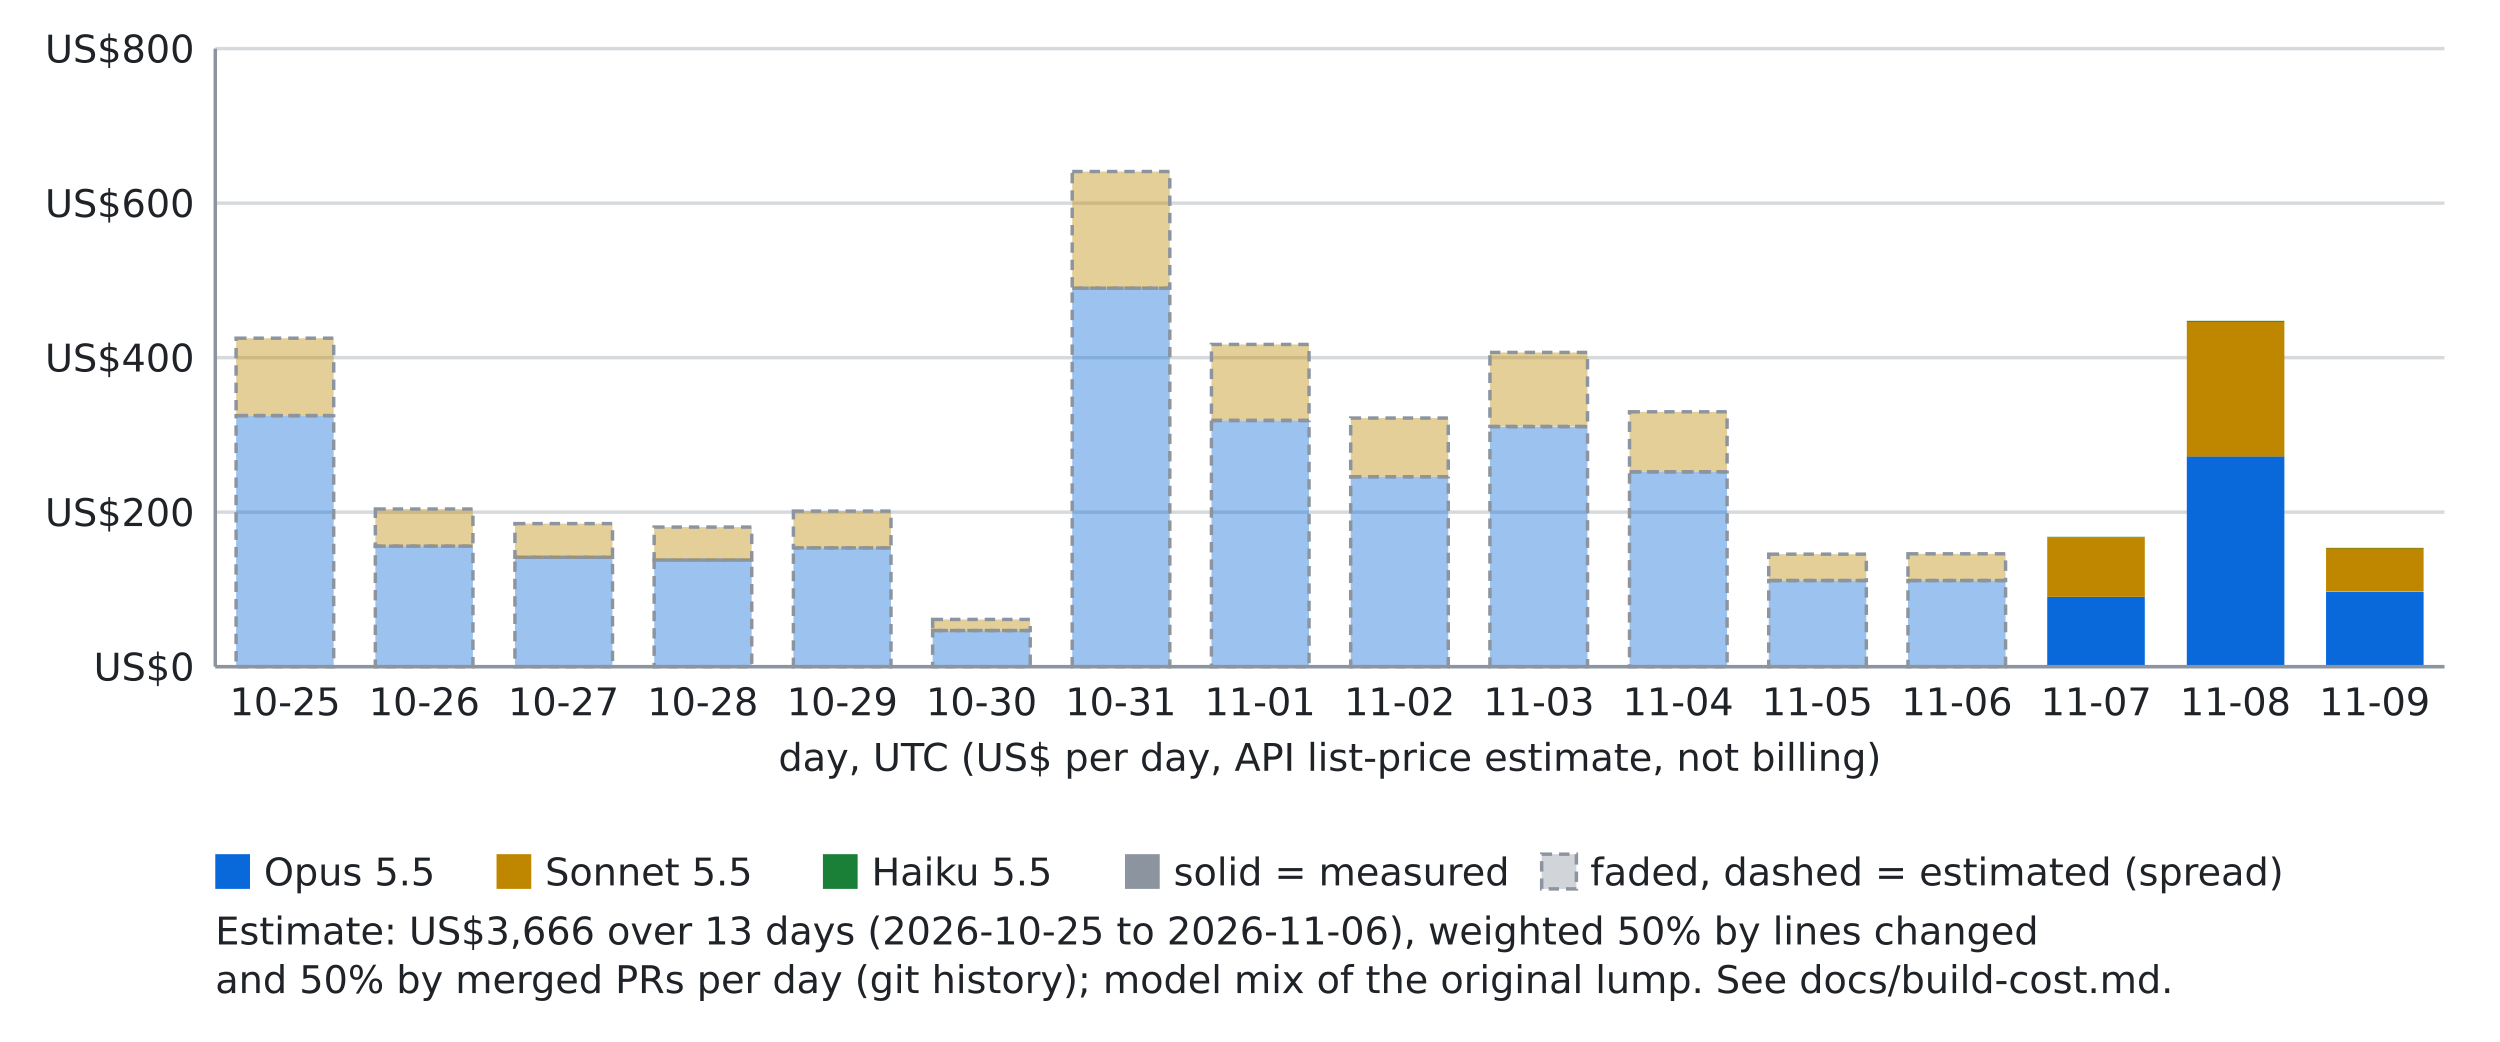
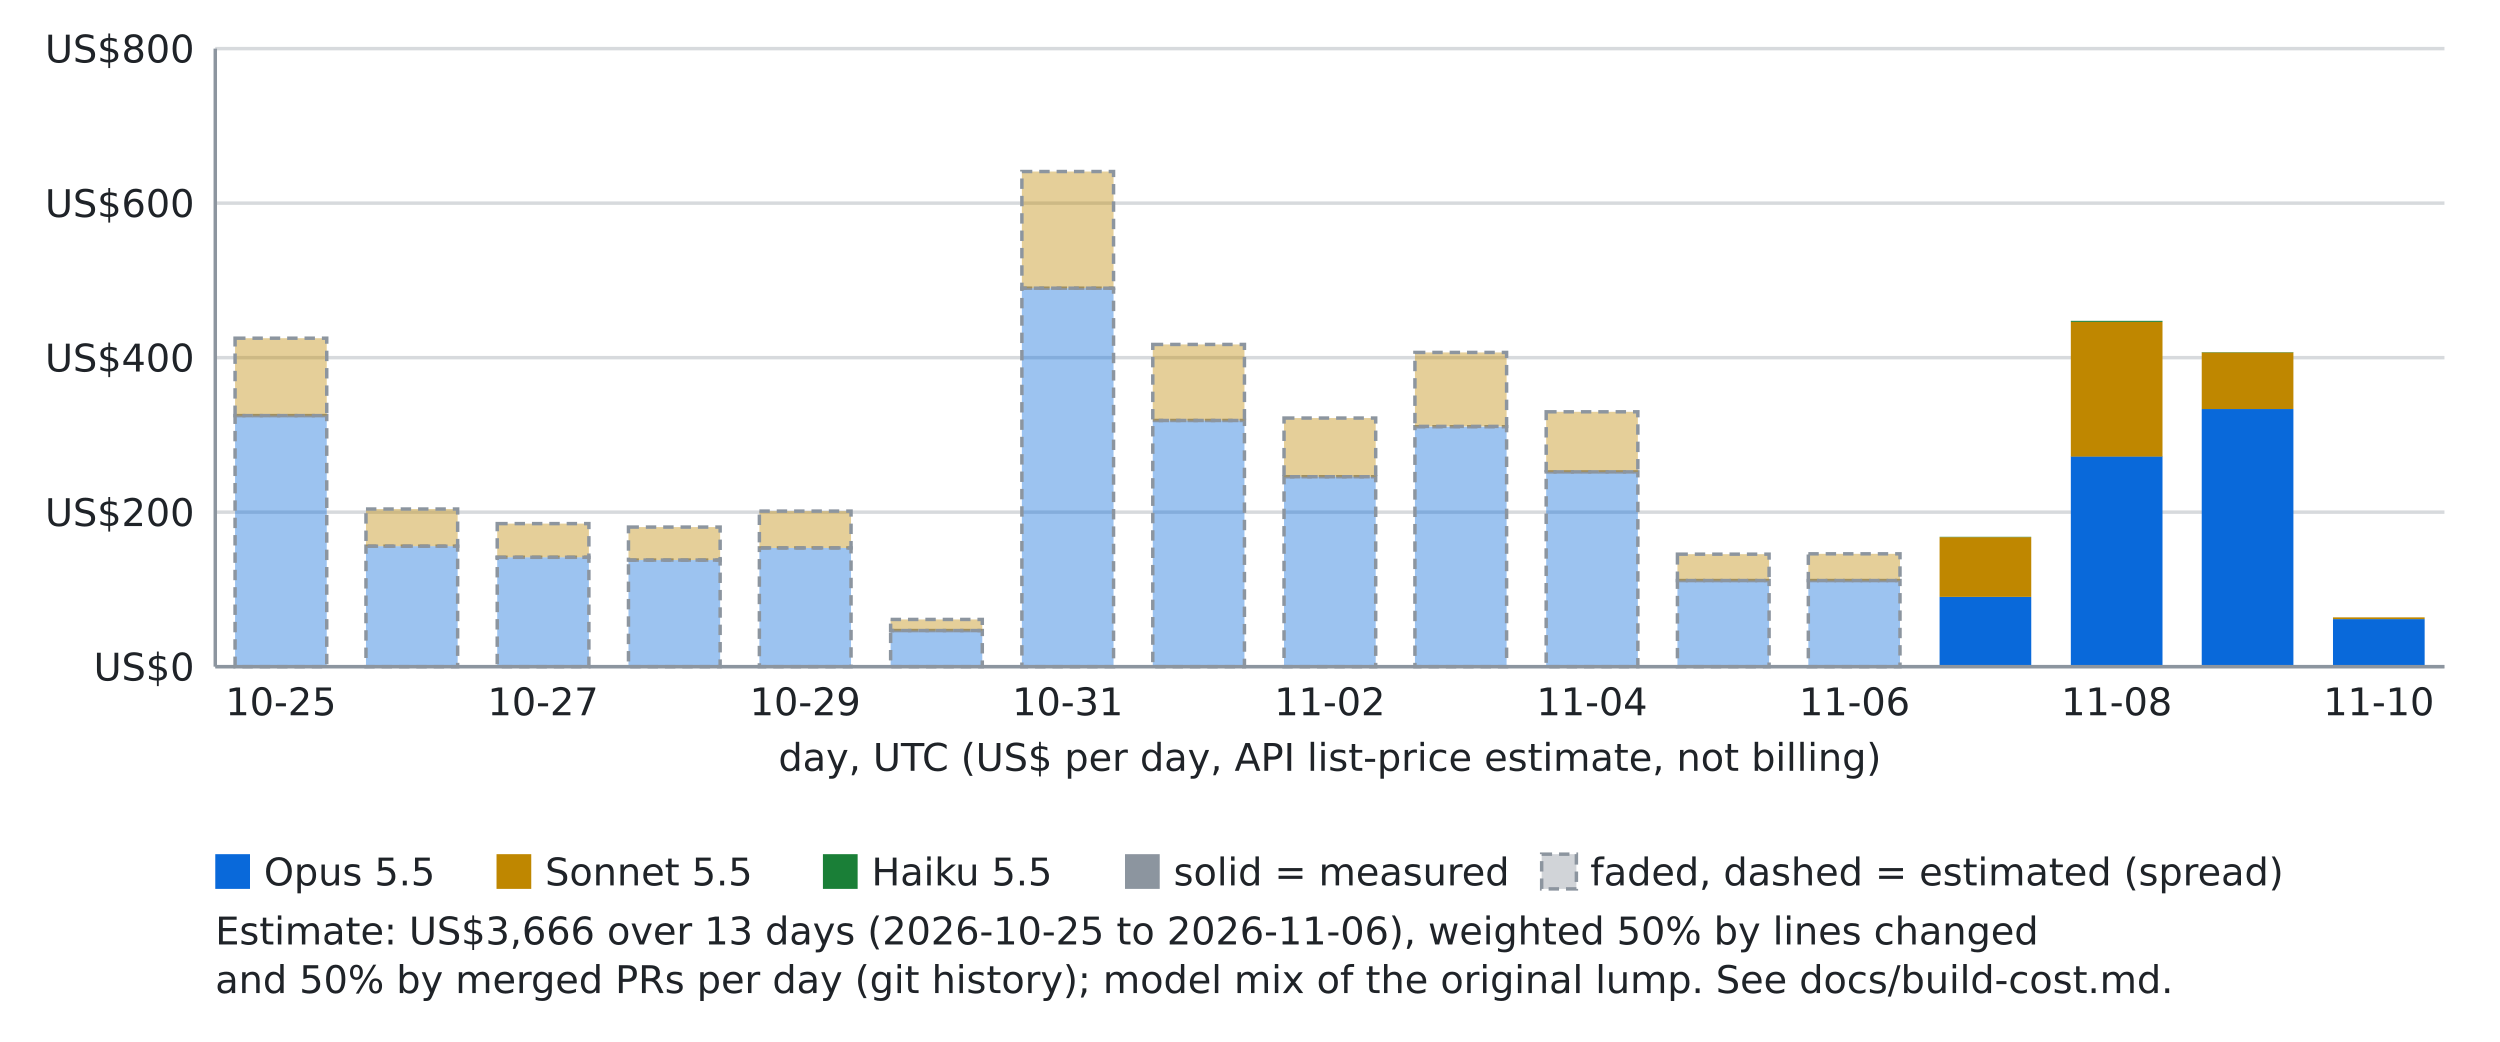
- <svg xmlns="http://www.w3.org/2000/svg" width="720" height="300" viewBox="0 0 720 300" role="img" aria-label="Daily build cost, API list-price estimate, not billing: 2026-10-25 US$425 estimated; 2026-10-26 US$204 estimated; 2026-10-27 US$185 estimated; 2026-10-28 US$181 estimated; 2026-10-29 US$201 estimated; 2026-10-30 US$61 estimated; 2026-10-31 US$641 estimated; 2026-11-01 US$417 estimated; 2026-11-02 US$322 estimated; 2026-11-03 US$407 estimated; 2026-11-04 US$330 estimated; 2026-11-05 US$146 estimated; 2026-11-06 US$146 estimated; 2026-11-07 US$168 measured; 2026-11-08 US$448 measured; 2026-11-09 US$154 measured">
+ <svg xmlns="http://www.w3.org/2000/svg" width="720" height="300" viewBox="0 0 720 300" role="img" aria-label="Daily build cost, API list-price estimate, not billing: 2026-10-25 US$425 estimated; 2026-10-26 US$204 estimated; 2026-10-27 US$185 estimated; 2026-10-28 US$181 estimated; 2026-10-29 US$201 estimated; 2026-10-30 US$61 estimated; 2026-10-31 US$641 estimated; 2026-11-01 US$417 estimated; 2026-11-02 US$322 estimated; 2026-11-03 US$407 estimated; 2026-11-04 US$330 estimated; 2026-11-05 US$146 estimated; 2026-11-06 US$146 estimated; 2026-11-07 US$168 measured; 2026-11-08 US$448 measured; 2026-11-09 US$407 measured; 2026-11-10 US$64 measured">
  <style>text{fill:#1f2328;font:11px Verdana,DejaVu Sans,sans-serif;font-variant-numeric:tabular-nums}.ax{stroke:#8c959f;stroke-width:1}.gr{stroke:#8c959f;stroke-opacity:.35;stroke-width:1}.est{fill-opacity:.4;stroke:#8c959f;stroke-width:1;stroke-dasharray:3 2}.key{fill:#8c959f;fill-opacity:.4;stroke:#8c959f;stroke-dasharray:3 2}.keym{fill:#8c959f}@media (prefers-color-scheme:dark){text{fill:#e6edf3}}.s0{fill:#0969da}.s1{fill:#bf8700}.s2{fill:#1a7f37}.s3{fill:#cf222e}.s4{fill:#8250df}.s5{fill:#6e7781}@media (prefers-color-scheme:dark){.s0{fill:#388bfd}.s1{fill:#d29922}.s2{fill:#3fb950}.s3{fill:#f85149}.s4{fill:#a371f7}.s5{fill:#8b949e}}</style>
  <line class="gr" x1="62" y1="192.0" x2="704" y2="192.0" />
  <text x="56" y="196.0" text-anchor="end">US$0</text>
  <line class="gr" x1="62" y1="147.5" x2="704" y2="147.5" />
  <text x="56" y="151.5" text-anchor="end">US$200</text>
  <line class="gr" x1="62" y1="103.0" x2="704" y2="103.0" />
  <text x="56" y="107.0" text-anchor="end">US$400</text>
  <line class="gr" x1="62" y1="58.5" x2="704" y2="58.5" />
  <text x="56" y="62.5" text-anchor="end">US$600</text>
  <line class="gr" x1="62" y1="14.0" x2="704" y2="14.0" />
  <text x="56" y="18.0" text-anchor="end">US$800</text>
-   <rect x="68.0" y="119.7" width="28.1" height="72.3" class="s0 est" />
-   <rect x="68.0" y="97.4" width="28.1" height="22.3" class="s1 est" />
-   <text x="82.1" y="206" text-anchor="middle">10-25</text>
-   <rect x="108.1" y="157.3" width="28.1" height="34.7" class="s0 est" />
-   <rect x="108.1" y="146.6" width="28.1" height="10.7" class="s1 est" />
-   <text x="122.2" y="206" text-anchor="middle">10-26</text>
-   <rect x="148.3" y="160.5" width="28.1" height="31.5" class="s0 est" />
-   <rect x="148.3" y="150.8" width="28.1" height="9.7" class="s1 est" />
-   <text x="162.3" y="206" text-anchor="middle">10-27</text>
-   <rect x="188.4" y="161.3" width="28.1" height="30.7" class="s0 est" />
-   <rect x="188.4" y="151.8" width="28.1" height="9.5" class="s1 est" />
-   <text x="202.4" y="206" text-anchor="middle">10-28</text>
-   <rect x="228.5" y="157.8" width="28.1" height="34.2" class="s0 est" />
-   <rect x="228.5" y="147.2" width="28.1" height="10.6" class="s1 est" />
-   <text x="242.6" y="206" text-anchor="middle">10-29</text>
-   <rect x="268.6" y="181.6" width="28.1" height="10.4" class="s0 est" />
-   <rect x="268.6" y="178.4" width="28.1" height="3.2" class="s1 est" />
-   <text x="282.7" y="206" text-anchor="middle">10-30</text>
-   <rect x="308.8" y="83.0" width="28.1" height="109.0" class="s0 est" />
-   <rect x="308.8" y="49.4" width="28.1" height="33.6" class="s1 est" />
-   <text x="322.8" y="206" text-anchor="middle">10-31</text>
-   <rect x="348.9" y="121.1" width="28.1" height="70.9" class="s0 est" />
-   <rect x="348.9" y="99.2" width="28.1" height="21.9" class="s1 est" />
-   <text x="362.9" y="206" text-anchor="middle">11-01</text>
-   <rect x="389.0" y="137.3" width="28.1" height="54.7" class="s0 est" />
-   <rect x="389.0" y="120.4" width="28.1" height="16.9" class="s1 est" />
-   <text x="403.1" y="206" text-anchor="middle">11-02</text>
-   <rect x="429.1" y="122.9" width="28.1" height="69.1" class="s0 est" />
-   <rect x="429.1" y="101.5" width="28.1" height="21.3" class="s1 est" />
-   <text x="443.2" y="206" text-anchor="middle">11-03</text>
-   <rect x="469.3" y="135.9" width="28.1" height="56.1" class="s0 est" />
-   <rect x="469.3" y="118.6" width="28.1" height="17.3" class="s1 est" />
-   <text x="483.3" y="206" text-anchor="middle">11-04</text>
-   <rect x="509.4" y="167.2" width="28.1" height="24.8" class="s0 est" />
-   <rect x="509.4" y="159.6" width="28.1" height="7.6" class="s1 est" />
-   <text x="523.4" y="206" text-anchor="middle">11-05</text>
-   <rect x="549.5" y="167.2" width="28.1" height="24.8" class="s0 est" />
-   <rect x="549.5" y="159.5" width="28.1" height="7.7" class="s1 est" />
-   <text x="563.6" y="206" text-anchor="middle">11-06</text>
-   <rect x="589.6" y="171.9" width="28.1" height="20.1" class="s0" />
-   <rect x="589.6" y="154.7" width="28.1" height="17.2" class="s1" />
-   <rect x="589.6" y="154.6" width="28.1" height="0.1" class="s2" />
-   <text x="603.7" y="206" text-anchor="middle">11-07</text>
-   <rect x="629.8" y="131.4" width="28.1" height="60.6" class="s0" />
-   <rect x="629.8" y="92.7" width="28.1" height="38.8" class="s1" />
-   <rect x="629.8" y="92.4" width="28.1" height="0.3" class="s2" />
-   <text x="643.8" y="206" text-anchor="middle">11-08</text>
-   <rect x="669.9" y="170.5" width="28.1" height="21.5" class="s0" />
-   <rect x="669.9" y="157.8" width="28.1" height="12.6" class="s1" />
-   <rect x="669.9" y="157.8" width="28.1" height="0.1" class="s2" />
-   <text x="683.9" y="206" text-anchor="middle">11-09</text>
+   <rect x="67.7" y="119.7" width="26.4" height="72.3" class="s0 est" />
+   <rect x="67.7" y="97.4" width="26.4" height="22.3" class="s1 est" />
+   <text x="80.9" y="206" text-anchor="middle">10-25</text>
+   <rect x="105.4" y="157.3" width="26.4" height="34.7" class="s0 est" />
+   <rect x="105.4" y="146.6" width="26.4" height="10.7" class="s1 est" />
+   <rect x="143.2" y="160.5" width="26.4" height="31.5" class="s0 est" />
+   <rect x="143.2" y="150.8" width="26.4" height="9.7" class="s1 est" />
+   <text x="156.4" y="206" text-anchor="middle">10-27</text>
+   <rect x="181.0" y="161.3" width="26.4" height="30.7" class="s0 est" />
+   <rect x="181.0" y="151.8" width="26.4" height="9.5" class="s1 est" />
+   <rect x="218.7" y="157.8" width="26.4" height="34.2" class="s0 est" />
+   <rect x="218.7" y="147.2" width="26.4" height="10.6" class="s1 est" />
+   <text x="231.9" y="206" text-anchor="middle">10-29</text>
+   <rect x="256.5" y="181.6" width="26.4" height="10.4" class="s0 est" />
+   <rect x="256.5" y="178.4" width="26.4" height="3.2" class="s1 est" />
+   <rect x="294.3" y="83.0" width="26.4" height="109.0" class="s0 est" />
+   <rect x="294.3" y="49.4" width="26.4" height="33.6" class="s1 est" />
+   <text x="307.5" y="206" text-anchor="middle">10-31</text>
+   <rect x="332.0" y="121.1" width="26.4" height="70.9" class="s0 est" />
+   <rect x="332.0" y="99.2" width="26.4" height="21.9" class="s1 est" />
+   <rect x="369.8" y="137.3" width="26.4" height="54.7" class="s0 est" />
+   <rect x="369.8" y="120.4" width="26.4" height="16.9" class="s1 est" />
+   <text x="383.0" y="206" text-anchor="middle">11-02</text>
+   <rect x="407.5" y="122.9" width="26.4" height="69.1" class="s0 est" />
+   <rect x="407.5" y="101.5" width="26.4" height="21.3" class="s1 est" />
+   <rect x="445.3" y="135.9" width="26.4" height="56.1" class="s0 est" />
+   <rect x="445.3" y="118.6" width="26.4" height="17.3" class="s1 est" />
+   <text x="458.5" y="206" text-anchor="middle">11-04</text>
+   <rect x="483.1" y="167.2" width="26.4" height="24.8" class="s0 est" />
+   <rect x="483.1" y="159.6" width="26.4" height="7.6" class="s1 est" />
+   <rect x="520.8" y="167.2" width="26.4" height="24.8" class="s0 est" />
+   <rect x="520.8" y="159.5" width="26.4" height="7.7" class="s1 est" />
+   <text x="534.1" y="206" text-anchor="middle">11-06</text>
+   <rect x="558.6" y="171.9" width="26.4" height="20.1" class="s0" />
+   <rect x="558.6" y="154.7" width="26.4" height="17.2" class="s1" />
+   <rect x="558.6" y="154.6" width="26.4" height="0.1" class="s2" />
+   <rect x="596.4" y="131.4" width="26.4" height="60.6" class="s0" />
+   <rect x="596.4" y="92.7" width="26.4" height="38.8" class="s1" />
+   <rect x="596.4" y="92.4" width="26.4" height="0.3" class="s2" />
+   <text x="609.6" y="206" text-anchor="middle">11-08</text>
+   <rect x="634.1" y="117.8" width="26.4" height="74.2" class="s0" />
+   <rect x="634.1" y="101.5" width="26.4" height="16.3" class="s1" />
+   <rect x="634.1" y="101.4" width="26.4" height="0.1" class="s2" />
+   <rect x="671.9" y="178.3" width="26.4" height="13.7" class="s0" />
+   <rect x="671.9" y="177.8" width="26.4" height="0.5" class="s1" />
+   <text x="685.1" y="206" text-anchor="middle">11-10</text>
  <line class="ax" x1="62" y1="14" x2="62" y2="192" />
  <line class="ax" x1="62" y1="192" x2="704" y2="192" />
  <text x="383" y="222" text-anchor="middle">day, UTC (US$ per day, API list-price estimate, not billing)</text>
  <rect x="62" y="246" width="10" height="10" class="s0" />
  <text x="76" y="255">Opus 5.5</text>
  <rect x="143" y="246" width="10" height="10" class="s1" />
  <text x="157" y="255">Sonnet 5.5</text>
  <rect x="237" y="246" width="10" height="10" class="s2" />
  <text x="251" y="255">Haiku 5.5</text>
  <rect x="324" y="246" width="10" height="10" class="keym" />
  <text x="338" y="255">solid = measured</text>
  <rect x="444" y="246" width="10" height="10" class="key" />
  <text x="458" y="255">faded, dashed = estimated (spread)</text>
  <text x="62" y="272">Estimate: US$3,666 over 13 days (2026-10-25 to 2026-11-06), weighted 50% by lines changed</text>
  <text x="62" y="286">and 50% by merged PRs per day (git history); model mix of the original lump. See docs/build-cost.md.</text>
</svg>
